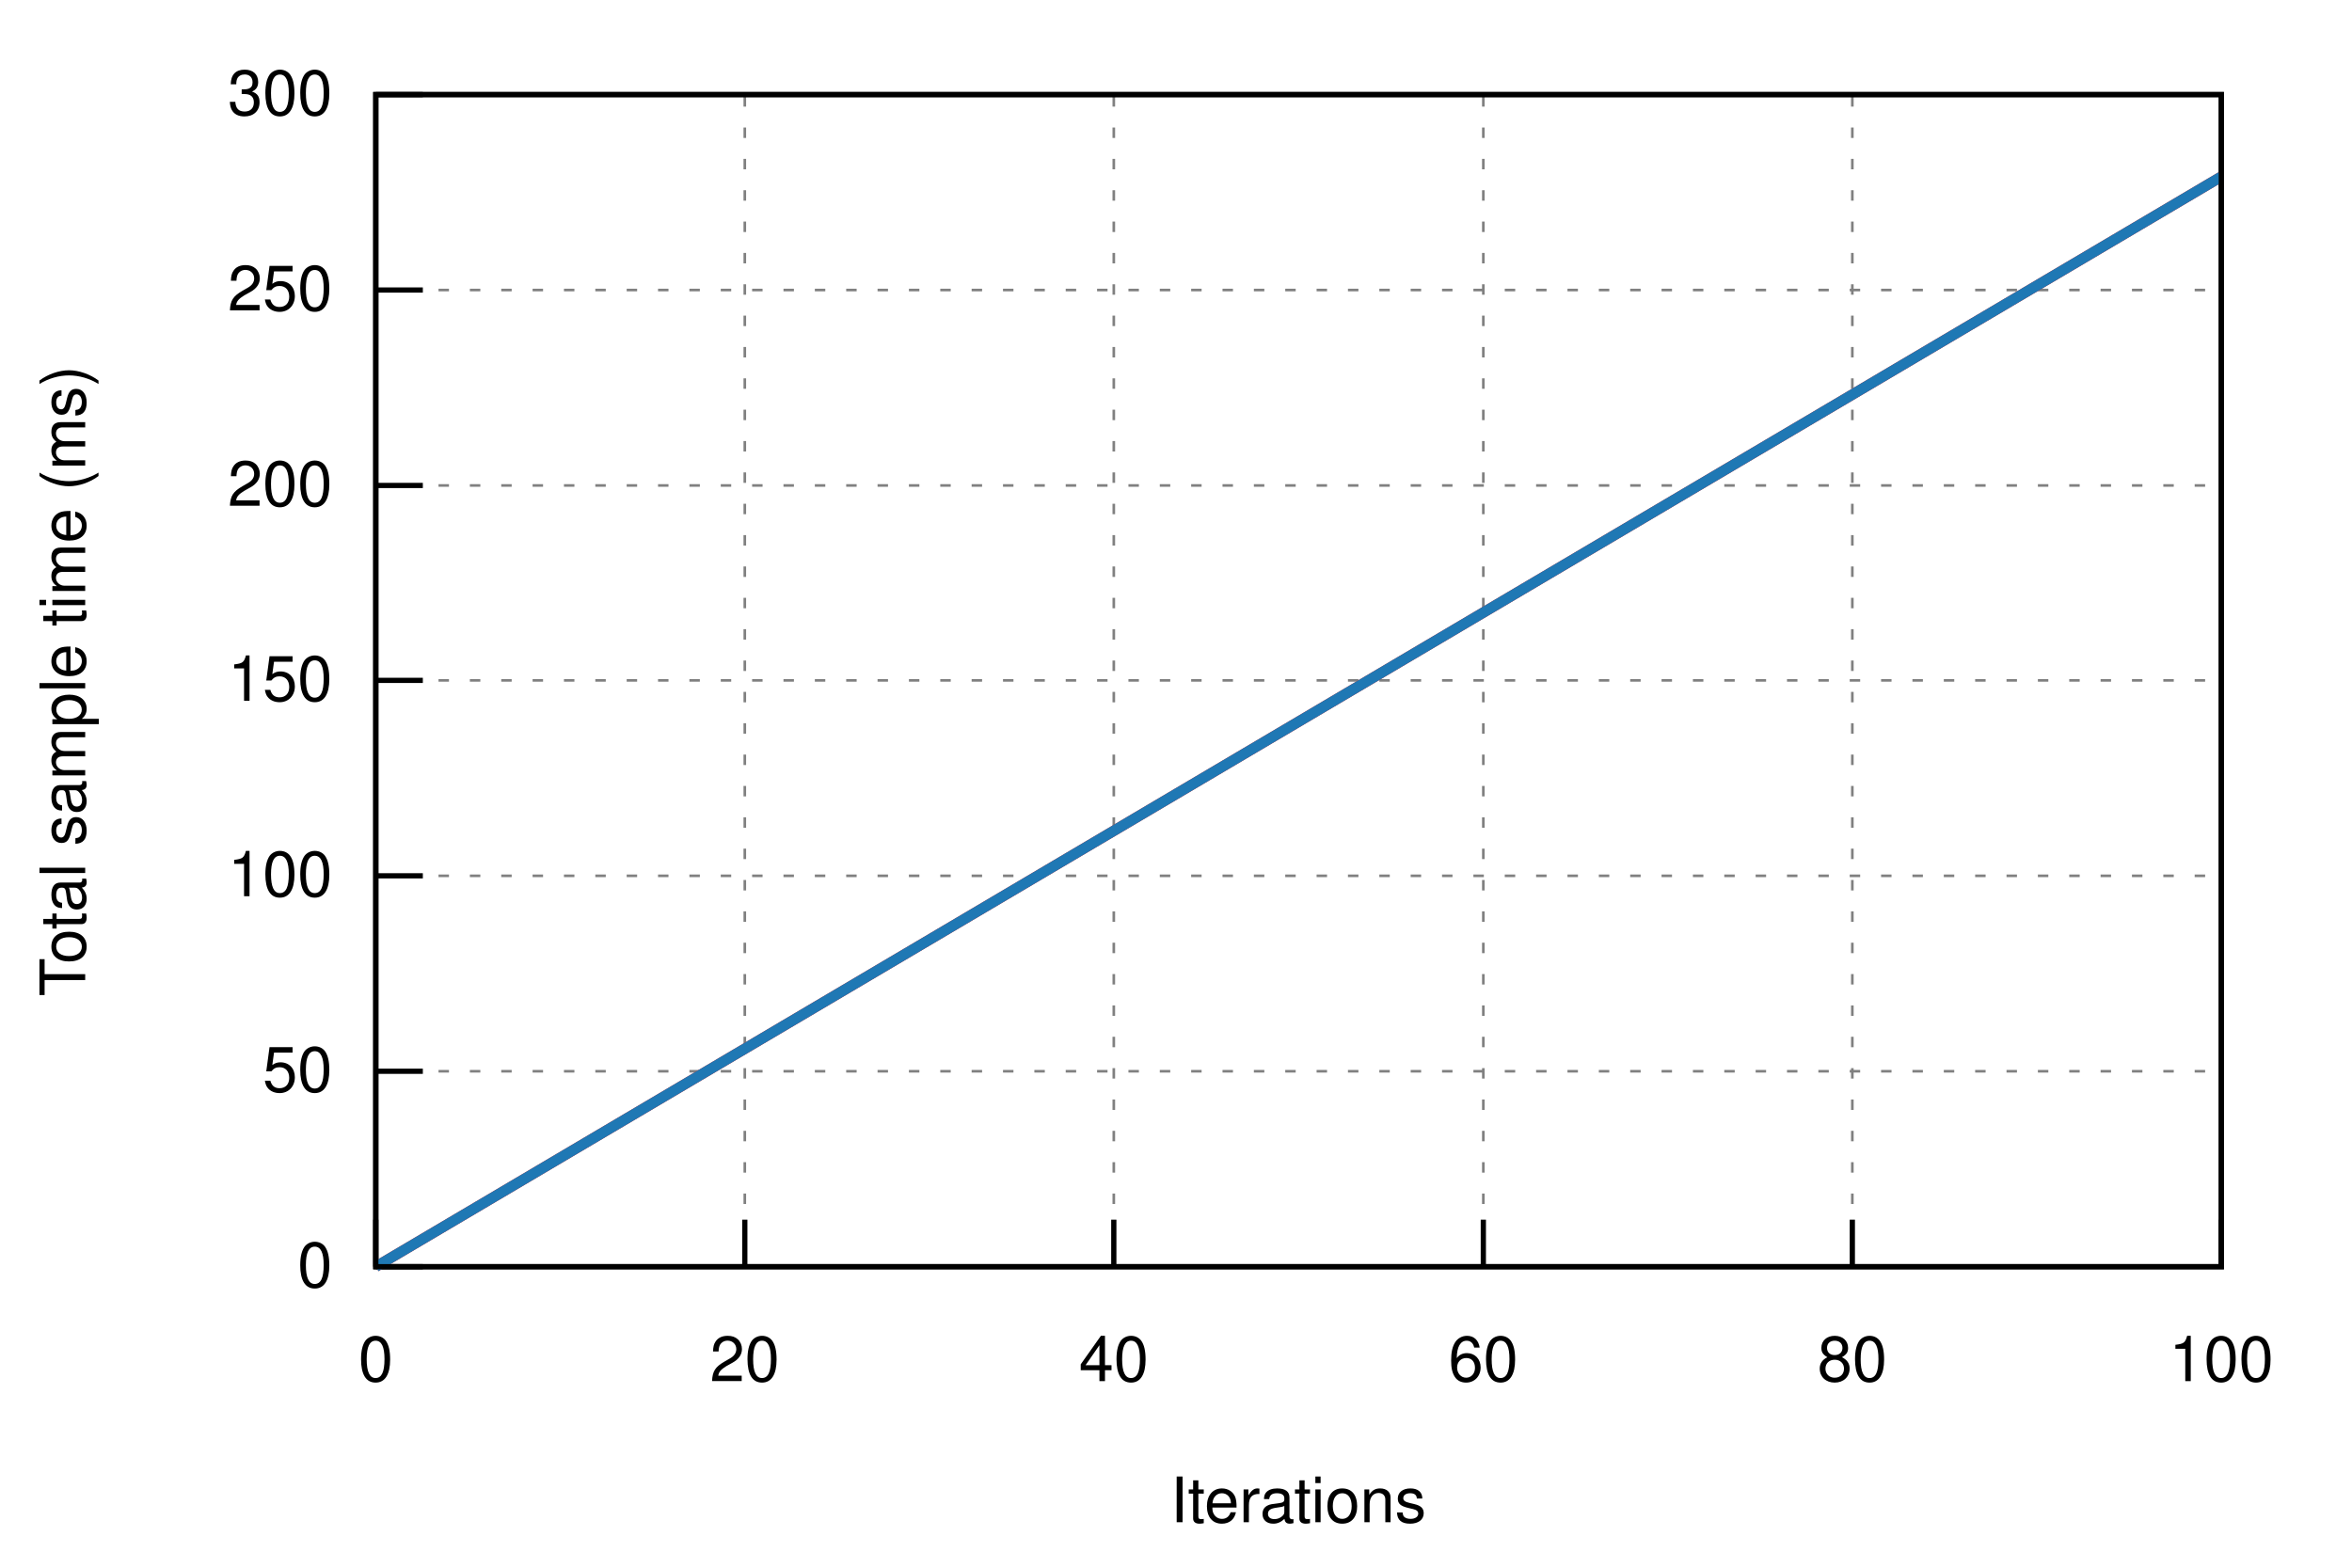
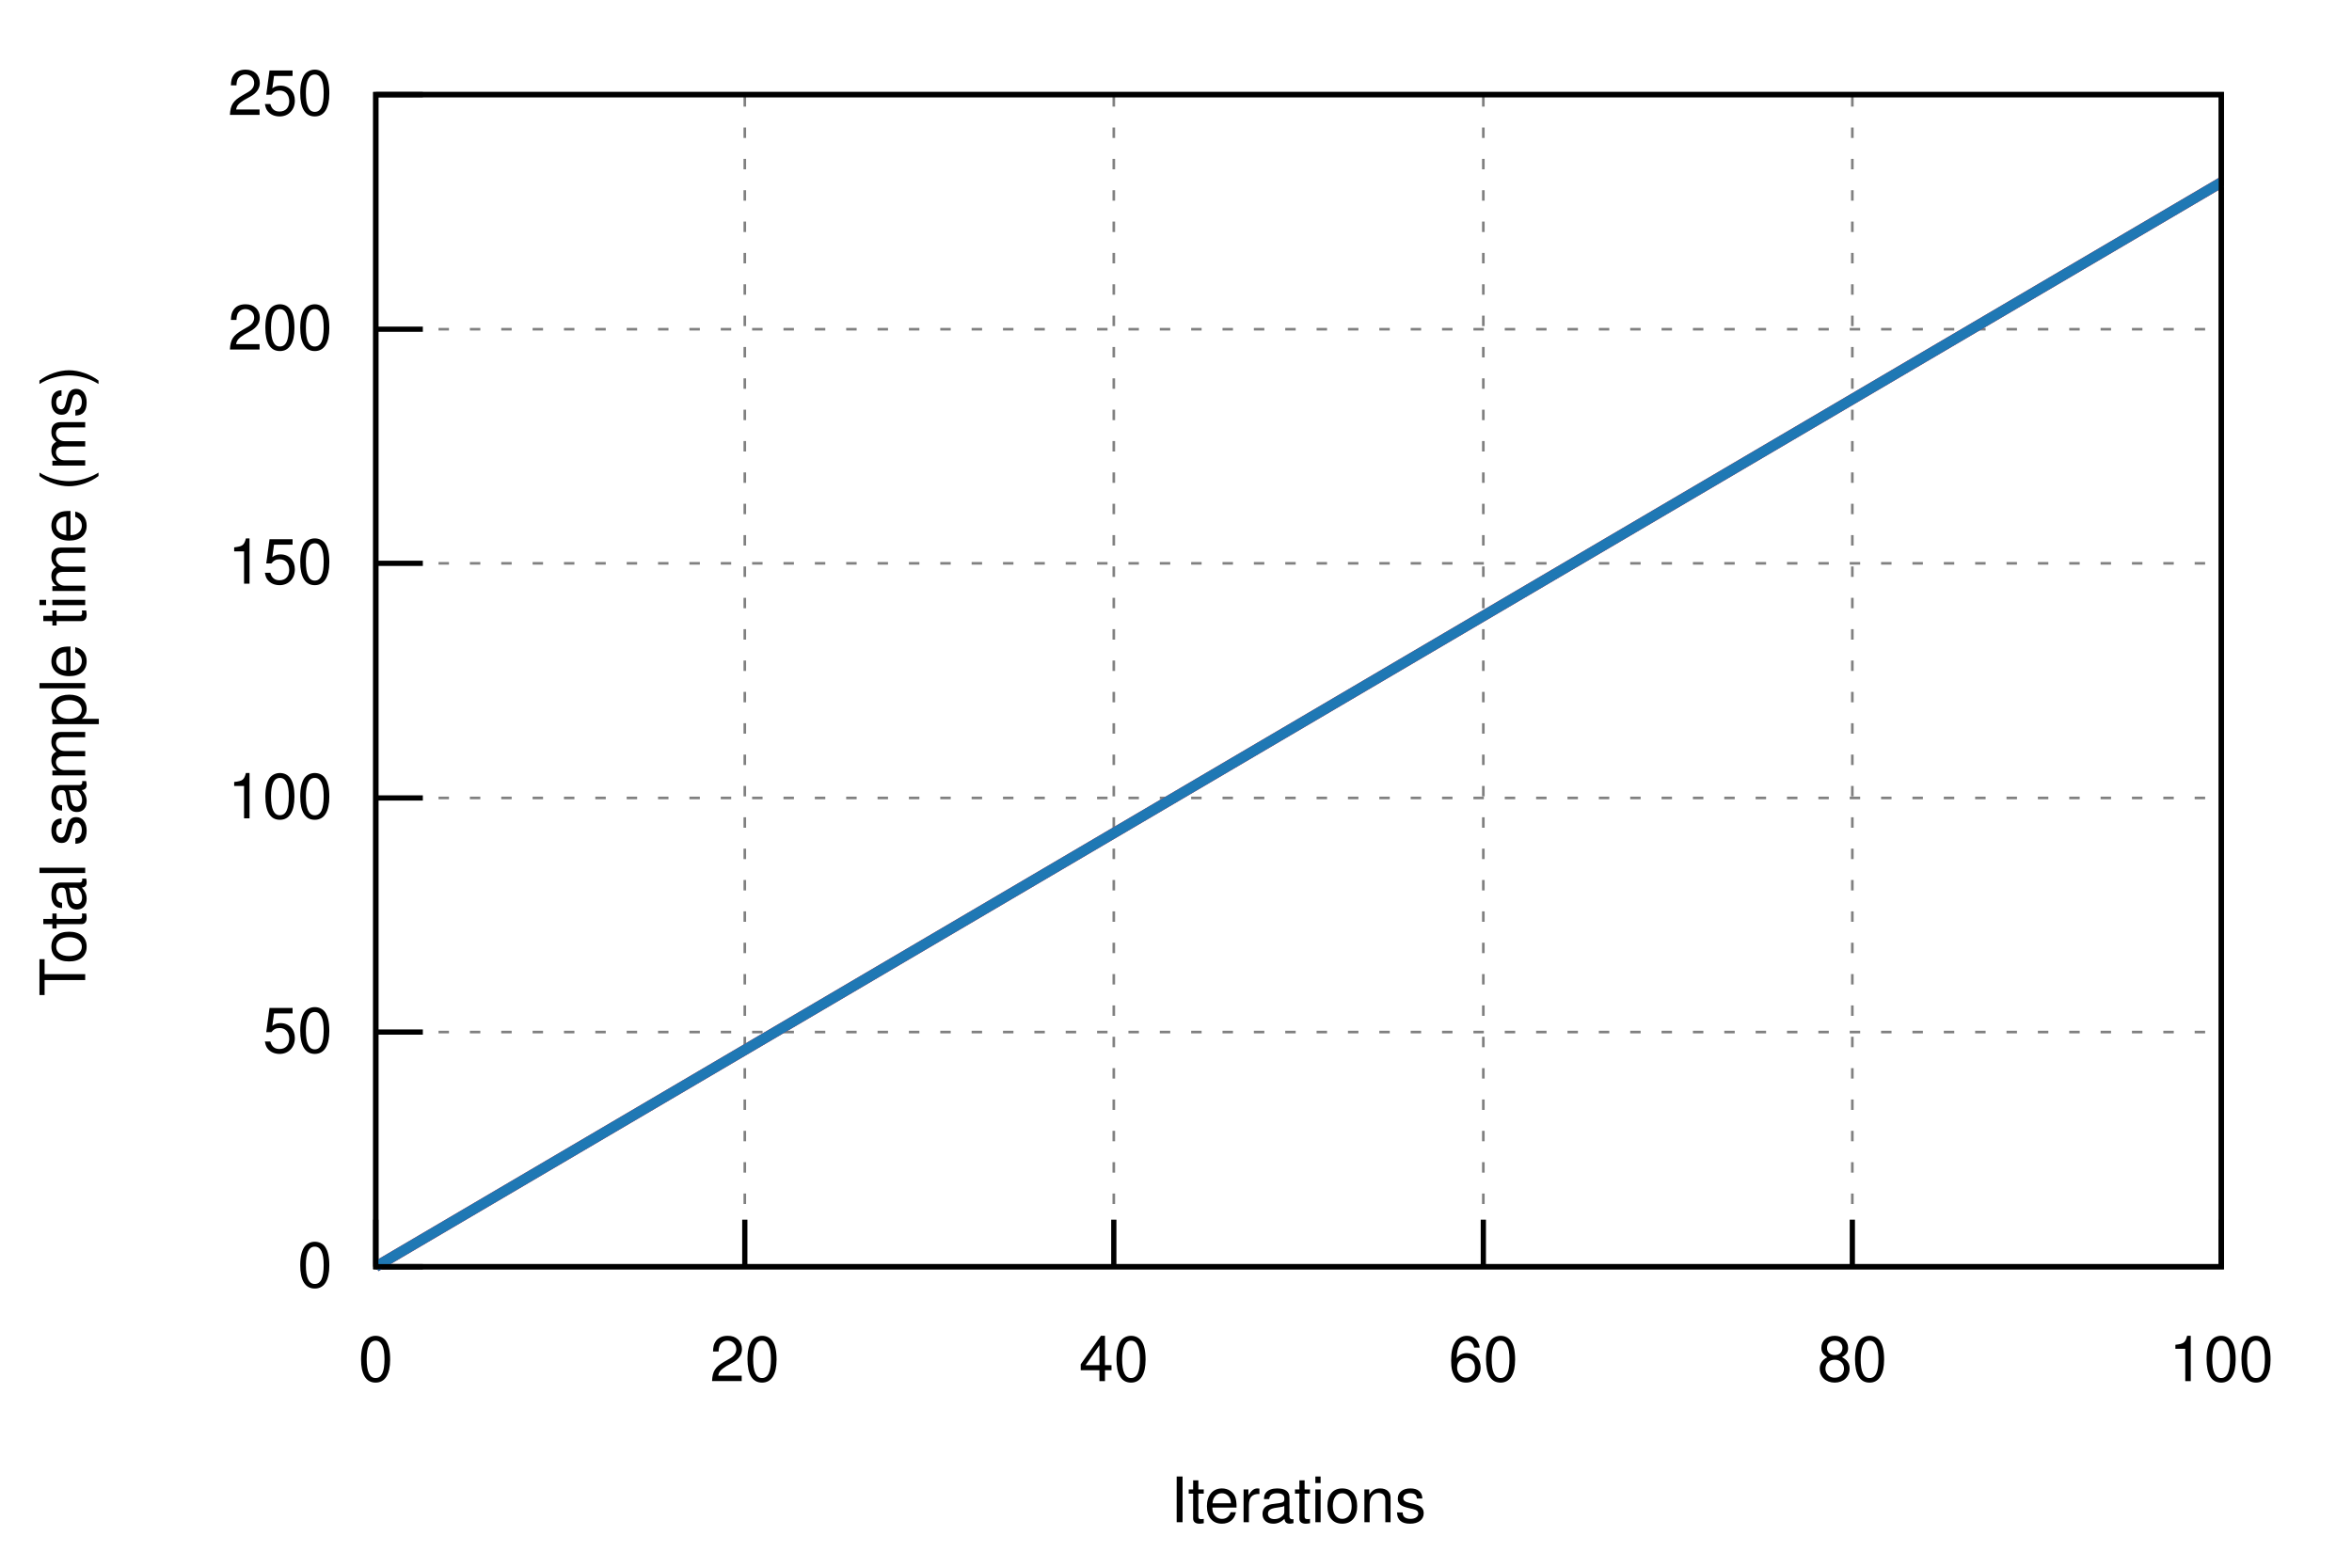
<svg xmlns="http://www.w3.org/2000/svg" xmlns:xlink="http://www.w3.org/1999/xlink" viewBox="0 0 450 300">
  <g id="gnuplot_canvas">
    <rect x="0" y="0" width="450" height="300" fill="none" />
    <defs>
      <circle id="gpDot" r="0.5" stroke-width="0.5" stroke="currentColor" />
      <path id="gpPt0" stroke-width="0.222" stroke="currentColor" d="M-1,0 h2 M0,-1 v2" />
      <path id="gpPt1" stroke-width="0.222" stroke="currentColor" d="M-1,-1 L1,1 M1,-1 L-1,1" />
      <path id="gpPt2" stroke-width="0.222" stroke="currentColor" d="M-1,0 L1,0 M0,-1 L0,1 M-1,-1 L1,1 M-1,1 L1,-1" />
      <rect id="gpPt3" stroke-width="0.222" stroke="currentColor" x="-1" y="-1" width="2" height="2" />
      <rect id="gpPt4" stroke-width="0.222" stroke="currentColor" fill="currentColor" x="-1" y="-1" width="2" height="2" />
      <circle id="gpPt5" stroke-width="0.222" stroke="currentColor" cx="0" cy="0" r="1" />
      <use xlink:href="#gpPt5" id="gpPt6" fill="currentColor" stroke="none" />
      <path id="gpPt7" stroke-width="0.222" stroke="currentColor" d="M0,-1.33 L-1.33,0.67 L1.33,0.67 z" />
      <use xlink:href="#gpPt7" id="gpPt8" fill="currentColor" stroke="none" />
      <use xlink:href="#gpPt7" id="gpPt9" stroke="currentColor" transform="rotate(180)" />
      <use xlink:href="#gpPt9" id="gpPt10" fill="currentColor" stroke="none" />
      <use xlink:href="#gpPt3" id="gpPt11" stroke="currentColor" transform="rotate(45)" />
      <use xlink:href="#gpPt11" id="gpPt12" fill="currentColor" stroke="none" />
      <path id="gpPt13" stroke-width="0.222" stroke="currentColor" d="M0,1.330 L1.265,0.411 L0.782,-1.067 L-0.782,-1.076 L-1.265,0.411 z" />
      <use xlink:href="#gpPt13" id="gpPt14" fill="currentColor" stroke="none" />
      <filter id="textbox" filterUnits="objectBoundingBox" x="0" y="0" height="1" width="1">
        <feFlood flood-color="white" flood-opacity="1" result="bgnd" />
        <feComposite in="SourceGraphic" in2="bgnd" operator="atop" />
      </filter>
      <filter id="greybox" filterUnits="objectBoundingBox" x="0" y="0" height="1" width="1">
        <feFlood flood-color="lightgrey" flood-opacity="1" result="grey" />
        <feComposite in="SourceGraphic" in2="grey" operator="atop" />
      </filter>
    </defs>
    <g fill="none" color="white" stroke="currentColor" stroke-width="1.00" stroke-linecap="butt" stroke-linejoin="miter">
</g>
    <g fill="none" color="black" stroke="currentColor" stroke-width="1.00" stroke-linecap="butt" stroke-linejoin="miter">
</g>
    <g fill="none" color="black" stroke="black" stroke-width="0.50" stroke-linecap="butt" stroke-linejoin="miter">
</g>
    <g fill="none" color="gray" stroke="currentColor" stroke-width="0.50" stroke-linecap="butt" stroke-linejoin="miter">
      <path stroke="gray" stroke-dasharray="2,4" class="gridline" d="M71.9,242.4 L425.0,242.4  " />
    </g>
    <g fill="none" color="gray" stroke="gray" stroke-width="1.00" stroke-linecap="butt" stroke-linejoin="miter">
</g>
    <g fill="none" color="black" stroke="currentColor" stroke-width="1.00" stroke-linecap="butt" stroke-linejoin="miter">
      <path stroke="black" d="M71.9,242.4 L80.9,242.4  " />
      <g transform="translate(63.6,246.3)" stroke="none" fill="black" font-family="Helvetica" font-size="12.00" text-anchor="end">
        <text>
          <tspan font-family="Helvetica"> 0</tspan>
        </text>
      </g>
    </g>
    <g fill="none" color="black" stroke="currentColor" stroke-width="1.00" stroke-linecap="butt" stroke-linejoin="miter">
</g>
    <g fill="none" color="black" stroke="black" stroke-width="0.50" stroke-linecap="butt" stroke-linejoin="miter">
</g>
    <g fill="none" color="gray" stroke="currentColor" stroke-width="0.50" stroke-linecap="butt" stroke-linejoin="miter">
-       <path stroke="gray" stroke-dasharray="2,4" class="gridline" d="M71.9,205.0 L425.0,205.0  " />
-     </g>
-     <g fill="none" color="gray" stroke="gray" stroke-width="1.00" stroke-linecap="butt" stroke-linejoin="miter">
- </g>
-     <g fill="none" color="black" stroke="currentColor" stroke-width="1.00" stroke-linecap="butt" stroke-linejoin="miter">
-       <path stroke="black" d="M71.9,205.0 L80.9,205.0  " />
-       <g transform="translate(63.6,208.9)" stroke="none" fill="black" font-family="Helvetica" font-size="12.00" text-anchor="end">
+       <path stroke="gray" stroke-dasharray="2,4" class="gridline" d="M71.9,197.5 L425.0,197.5  " />
+     </g>
+     <g fill="none" color="gray" stroke="gray" stroke-width="1.00" stroke-linecap="butt" stroke-linejoin="miter">
+ </g>
+     <g fill="none" color="black" stroke="currentColor" stroke-width="1.00" stroke-linecap="butt" stroke-linejoin="miter">
+       <path stroke="black" d="M71.9,197.5 L80.9,197.5  " />
+       <g transform="translate(63.6,201.4)" stroke="none" fill="black" font-family="Helvetica" font-size="12.00" text-anchor="end">
        <text>
          <tspan font-family="Helvetica"> 50</tspan>
        </text>
      </g>
    </g>
    <g fill="none" color="black" stroke="currentColor" stroke-width="1.00" stroke-linecap="butt" stroke-linejoin="miter">
</g>
    <g fill="none" color="black" stroke="black" stroke-width="0.50" stroke-linecap="butt" stroke-linejoin="miter">
</g>
    <g fill="none" color="gray" stroke="currentColor" stroke-width="0.50" stroke-linecap="butt" stroke-linejoin="miter">
-       <path stroke="gray" stroke-dasharray="2,4" class="gridline" d="M71.9,167.6 L425.0,167.6  " />
-     </g>
-     <g fill="none" color="gray" stroke="gray" stroke-width="1.00" stroke-linecap="butt" stroke-linejoin="miter">
- </g>
-     <g fill="none" color="black" stroke="currentColor" stroke-width="1.00" stroke-linecap="butt" stroke-linejoin="miter">
-       <path stroke="black" d="M71.9,167.6 L80.9,167.6  " />
-       <g transform="translate(63.6,171.5)" stroke="none" fill="black" font-family="Helvetica" font-size="12.00" text-anchor="end">
+       <path stroke="gray" stroke-dasharray="2,4" class="gridline" d="M71.9,152.7 L425.0,152.7  " />
+     </g>
+     <g fill="none" color="gray" stroke="gray" stroke-width="1.00" stroke-linecap="butt" stroke-linejoin="miter">
+ </g>
+     <g fill="none" color="black" stroke="currentColor" stroke-width="1.00" stroke-linecap="butt" stroke-linejoin="miter">
+       <path stroke="black" d="M71.9,152.7 L80.9,152.7  " />
+       <g transform="translate(63.6,156.6)" stroke="none" fill="black" font-family="Helvetica" font-size="12.00" text-anchor="end">
        <text>
          <tspan font-family="Helvetica"> 100</tspan>
        </text>
      </g>
    </g>
    <g fill="none" color="black" stroke="currentColor" stroke-width="1.00" stroke-linecap="butt" stroke-linejoin="miter">
</g>
    <g fill="none" color="black" stroke="black" stroke-width="0.50" stroke-linecap="butt" stroke-linejoin="miter">
</g>
    <g fill="none" color="gray" stroke="currentColor" stroke-width="0.50" stroke-linecap="butt" stroke-linejoin="miter">
-       <path stroke="gray" stroke-dasharray="2,4" class="gridline" d="M71.9,130.2 L425.0,130.2  " />
-     </g>
-     <g fill="none" color="gray" stroke="gray" stroke-width="1.00" stroke-linecap="butt" stroke-linejoin="miter">
- </g>
-     <g fill="none" color="black" stroke="currentColor" stroke-width="1.00" stroke-linecap="butt" stroke-linejoin="miter">
-       <path stroke="black" d="M71.9,130.2 L80.9,130.2  " />
-       <g transform="translate(63.6,134.1)" stroke="none" fill="black" font-family="Helvetica" font-size="12.00" text-anchor="end">
+       <path stroke="gray" stroke-dasharray="2,4" class="gridline" d="M71.9,107.8 L425.0,107.8  " />
+     </g>
+     <g fill="none" color="gray" stroke="gray" stroke-width="1.00" stroke-linecap="butt" stroke-linejoin="miter">
+ </g>
+     <g fill="none" color="black" stroke="currentColor" stroke-width="1.00" stroke-linecap="butt" stroke-linejoin="miter">
+       <path stroke="black" d="M71.9,107.8 L80.9,107.8  " />
+       <g transform="translate(63.6,111.7)" stroke="none" fill="black" font-family="Helvetica" font-size="12.00" text-anchor="end">
        <text>
          <tspan font-family="Helvetica"> 150</tspan>
        </text>
      </g>
    </g>
    <g fill="none" color="black" stroke="currentColor" stroke-width="1.00" stroke-linecap="butt" stroke-linejoin="miter">
</g>
    <g fill="none" color="black" stroke="black" stroke-width="0.50" stroke-linecap="butt" stroke-linejoin="miter">
</g>
    <g fill="none" color="gray" stroke="currentColor" stroke-width="0.50" stroke-linecap="butt" stroke-linejoin="miter">
-       <path stroke="gray" stroke-dasharray="2,4" class="gridline" d="M71.9,92.9 L425.0,92.9  " />
-     </g>
-     <g fill="none" color="gray" stroke="gray" stroke-width="1.00" stroke-linecap="butt" stroke-linejoin="miter">
- </g>
-     <g fill="none" color="black" stroke="currentColor" stroke-width="1.00" stroke-linecap="butt" stroke-linejoin="miter">
-       <path stroke="black" d="M71.9,92.9 L80.9,92.9  " />
-       <g transform="translate(63.6,96.8)" stroke="none" fill="black" font-family="Helvetica" font-size="12.00" text-anchor="end">
+       <path stroke="gray" stroke-dasharray="2,4" class="gridline" d="M71.9,63.0 L425.0,63.0  " />
+     </g>
+     <g fill="none" color="gray" stroke="gray" stroke-width="1.00" stroke-linecap="butt" stroke-linejoin="miter">
+ </g>
+     <g fill="none" color="black" stroke="currentColor" stroke-width="1.00" stroke-linecap="butt" stroke-linejoin="miter">
+       <path stroke="black" d="M71.9,63.0 L80.9,63.0  " />
+       <g transform="translate(63.6,66.9)" stroke="none" fill="black" font-family="Helvetica" font-size="12.00" text-anchor="end">
        <text>
          <tspan font-family="Helvetica"> 200</tspan>
-         </text>
-       </g>
-     </g>
-     <g fill="none" color="black" stroke="currentColor" stroke-width="1.00" stroke-linecap="butt" stroke-linejoin="miter">
- </g>
-     <g fill="none" color="black" stroke="black" stroke-width="0.50" stroke-linecap="butt" stroke-linejoin="miter">
- </g>
-     <g fill="none" color="gray" stroke="currentColor" stroke-width="0.50" stroke-linecap="butt" stroke-linejoin="miter">
-       <path stroke="gray" stroke-dasharray="2,4" class="gridline" d="M71.9,55.5 L425.0,55.5  " />
-     </g>
-     <g fill="none" color="gray" stroke="gray" stroke-width="1.00" stroke-linecap="butt" stroke-linejoin="miter">
- </g>
-     <g fill="none" color="black" stroke="currentColor" stroke-width="1.00" stroke-linecap="butt" stroke-linejoin="miter">
-       <path stroke="black" d="M71.9,55.5 L80.9,55.5  " />
-       <g transform="translate(63.6,59.4)" stroke="none" fill="black" font-family="Helvetica" font-size="12.00" text-anchor="end">
-         <text>
-           <tspan font-family="Helvetica"> 250</tspan>
        </text>
      </g>
    </g>
    <g fill="none" color="black" stroke="currentColor" stroke-width="1.00" stroke-linecap="butt" stroke-linejoin="miter">
</g>
    <g fill="none" color="black" stroke="black" stroke-width="0.50" stroke-linecap="butt" stroke-linejoin="miter">
</g>
    <g fill="none" color="gray" stroke="currentColor" stroke-width="0.50" stroke-linecap="butt" stroke-linejoin="miter">
      <path stroke="gray" stroke-dasharray="2,4" class="gridline" d="M71.9,18.1 L425.0,18.1  " />
    </g>
    <g fill="none" color="gray" stroke="gray" stroke-width="1.00" stroke-linecap="butt" stroke-linejoin="miter">
</g>
    <g fill="none" color="black" stroke="currentColor" stroke-width="1.00" stroke-linecap="butt" stroke-linejoin="miter">
      <path stroke="black" d="M71.9,18.1 L80.9,18.1  " />
      <g transform="translate(63.6,22.0)" stroke="none" fill="black" font-family="Helvetica" font-size="12.00" text-anchor="end">
        <text>
-           <tspan font-family="Helvetica"> 300</tspan>
+           <tspan font-family="Helvetica"> 250</tspan>
        </text>
      </g>
    </g>
    <g fill="none" color="black" stroke="currentColor" stroke-width="1.00" stroke-linecap="butt" stroke-linejoin="miter">
</g>
    <g fill="none" color="black" stroke="black" stroke-width="0.50" stroke-linecap="butt" stroke-linejoin="miter">
</g>
    <g fill="none" color="gray" stroke="currentColor" stroke-width="0.50" stroke-linecap="butt" stroke-linejoin="miter">
      <path stroke="gray" stroke-dasharray="2,4" class="gridline" d="M71.9,242.4 L71.9,18.1  " />
    </g>
    <g fill="none" color="gray" stroke="gray" stroke-width="1.00" stroke-linecap="butt" stroke-linejoin="miter">
</g>
    <g fill="none" color="black" stroke="currentColor" stroke-width="1.00" stroke-linecap="butt" stroke-linejoin="miter">
      <path stroke="black" d="M71.9,242.4 L71.9,233.4  " />
      <g transform="translate(71.9,264.3)" stroke="none" fill="black" font-family="Helvetica" font-size="12.00" text-anchor="middle">
        <text>
          <tspan font-family="Helvetica"> 0</tspan>
        </text>
      </g>
    </g>
    <g fill="none" color="black" stroke="currentColor" stroke-width="1.00" stroke-linecap="butt" stroke-linejoin="miter">
</g>
    <g fill="none" color="black" stroke="black" stroke-width="0.50" stroke-linecap="butt" stroke-linejoin="miter">
</g>
    <g fill="none" color="gray" stroke="currentColor" stroke-width="0.50" stroke-linecap="butt" stroke-linejoin="miter">
      <path stroke="gray" stroke-dasharray="2,4" class="gridline" d="M142.5,242.4 L142.5,18.1  " />
    </g>
    <g fill="none" color="gray" stroke="gray" stroke-width="1.00" stroke-linecap="butt" stroke-linejoin="miter">
</g>
    <g fill="none" color="black" stroke="currentColor" stroke-width="1.00" stroke-linecap="butt" stroke-linejoin="miter">
      <path stroke="black" d="M142.5,242.4 L142.5,233.4  " />
      <g transform="translate(142.5,264.3)" stroke="none" fill="black" font-family="Helvetica" font-size="12.00" text-anchor="middle">
        <text>
          <tspan font-family="Helvetica"> 20</tspan>
        </text>
      </g>
    </g>
    <g fill="none" color="black" stroke="currentColor" stroke-width="1.00" stroke-linecap="butt" stroke-linejoin="miter">
</g>
    <g fill="none" color="black" stroke="black" stroke-width="0.50" stroke-linecap="butt" stroke-linejoin="miter">
</g>
    <g fill="none" color="gray" stroke="currentColor" stroke-width="0.50" stroke-linecap="butt" stroke-linejoin="miter">
      <path stroke="gray" stroke-dasharray="2,4" class="gridline" d="M213.1,242.4 L213.1,18.1  " />
    </g>
    <g fill="none" color="gray" stroke="gray" stroke-width="1.00" stroke-linecap="butt" stroke-linejoin="miter">
</g>
    <g fill="none" color="black" stroke="currentColor" stroke-width="1.00" stroke-linecap="butt" stroke-linejoin="miter">
      <path stroke="black" d="M213.1,242.4 L213.1,233.4  " />
      <g transform="translate(213.1,264.3)" stroke="none" fill="black" font-family="Helvetica" font-size="12.00" text-anchor="middle">
        <text>
          <tspan font-family="Helvetica"> 40</tspan>
        </text>
      </g>
    </g>
    <g fill="none" color="black" stroke="currentColor" stroke-width="1.00" stroke-linecap="butt" stroke-linejoin="miter">
</g>
    <g fill="none" color="black" stroke="black" stroke-width="0.50" stroke-linecap="butt" stroke-linejoin="miter">
</g>
    <g fill="none" color="gray" stroke="currentColor" stroke-width="0.50" stroke-linecap="butt" stroke-linejoin="miter">
      <path stroke="gray" stroke-dasharray="2,4" class="gridline" d="M283.8,242.4 L283.8,18.1  " />
    </g>
    <g fill="none" color="gray" stroke="gray" stroke-width="1.00" stroke-linecap="butt" stroke-linejoin="miter">
</g>
    <g fill="none" color="black" stroke="currentColor" stroke-width="1.00" stroke-linecap="butt" stroke-linejoin="miter">
      <path stroke="black" d="M283.8,242.4 L283.8,233.4  " />
      <g transform="translate(283.8,264.3)" stroke="none" fill="black" font-family="Helvetica" font-size="12.00" text-anchor="middle">
        <text>
          <tspan font-family="Helvetica"> 60</tspan>
        </text>
      </g>
    </g>
    <g fill="none" color="black" stroke="currentColor" stroke-width="1.00" stroke-linecap="butt" stroke-linejoin="miter">
</g>
    <g fill="none" color="black" stroke="black" stroke-width="0.50" stroke-linecap="butt" stroke-linejoin="miter">
</g>
    <g fill="none" color="gray" stroke="currentColor" stroke-width="0.50" stroke-linecap="butt" stroke-linejoin="miter">
      <path stroke="gray" stroke-dasharray="2,4" class="gridline" d="M354.4,242.4 L354.4,18.1  " />
    </g>
    <g fill="none" color="gray" stroke="gray" stroke-width="1.00" stroke-linecap="butt" stroke-linejoin="miter">
</g>
    <g fill="none" color="black" stroke="currentColor" stroke-width="1.00" stroke-linecap="butt" stroke-linejoin="miter">
      <path stroke="black" d="M354.4,242.4 L354.4,233.4  " />
      <g transform="translate(354.4,264.3)" stroke="none" fill="black" font-family="Helvetica" font-size="12.00" text-anchor="middle">
        <text>
          <tspan font-family="Helvetica"> 80</tspan>
        </text>
      </g>
    </g>
    <g fill="none" color="black" stroke="currentColor" stroke-width="1.00" stroke-linecap="butt" stroke-linejoin="miter">
</g>
    <g fill="none" color="black" stroke="black" stroke-width="0.50" stroke-linecap="butt" stroke-linejoin="miter">
</g>
    <g fill="none" color="gray" stroke="currentColor" stroke-width="0.50" stroke-linecap="butt" stroke-linejoin="miter">
      <path stroke="gray" stroke-dasharray="2,4" class="gridline" d="M425.0,242.4 L425.0,18.1  " />
    </g>
    <g fill="none" color="gray" stroke="gray" stroke-width="1.00" stroke-linecap="butt" stroke-linejoin="miter">
</g>
    <g fill="none" color="black" stroke="currentColor" stroke-width="1.00" stroke-linecap="butt" stroke-linejoin="miter">
      <path stroke="black" d="M425.0,242.4 L425.0,233.4  " />
      <g transform="translate(425.0,264.3)" stroke="none" fill="black" font-family="Helvetica" font-size="12.00" text-anchor="middle">
        <text>
          <tspan font-family="Helvetica"> 100</tspan>
        </text>
      </g>
    </g>
    <g fill="none" color="black" stroke="currentColor" stroke-width="1.00" stroke-linecap="butt" stroke-linejoin="miter">
</g>
    <g fill="none" color="black" stroke="currentColor" stroke-width="1.00" stroke-linecap="butt" stroke-linejoin="miter">
      <path stroke="black" d="M71.9,18.1 L71.9,242.4 L425.0,242.4 L425.0,18.1 L71.9,18.1 Z  " />
    </g>
    <g fill="none" color="black" stroke="currentColor" stroke-width="1.00" stroke-linecap="butt" stroke-linejoin="miter">
      <g transform="translate(16.3,130.3) rotate(270)" stroke="none" fill="black" font-family="Helvetica" font-size="12.00" text-anchor="middle">
        <text>
          <tspan font-family="Helvetica">Total sample time (ms)</tspan>
        </text>
      </g>
    </g>
    <g fill="none" color="black" stroke="currentColor" stroke-width="1.00" stroke-linecap="butt" stroke-linejoin="miter">
      <g transform="translate(248.4,291.3)" stroke="none" fill="black" font-family="Helvetica" font-size="12.00" text-anchor="middle">
        <text>
          <tspan font-family="Helvetica">Iterations</tspan>
        </text>
      </g>
    </g>
    <g fill="none" color="black" stroke="currentColor" stroke-width="1.00" stroke-linecap="butt" stroke-linejoin="miter">
</g>
    <g id="gnuplot_plot_1">
      <g fill="none" color="black" stroke="currentColor" stroke-width="1.00" stroke-linecap="butt" stroke-linejoin="miter">
        <g stroke="none" shape-rendering="crispEdges">
          <polygon fill="rgb(227,  26,  28)" fill-opacity="0.25" points="71.9,242.4 71.9,242.4 71.9,242.4 " />
-           <polygon fill="rgb(227,  26,  28)" fill-opacity="0.25" points="71.9,242.4 425.0,34.1 425.0,33.5 " />
+           <polygon fill="rgb(227,  26,  28)" fill-opacity="0.25" points="71.9,242.4 425.0,35.5 425.0,34.3 " />
        </g>
      </g>
    </g>
    <g id="gnuplot_plot_2">
      <g fill="none" color="black" stroke="currentColor" stroke-width="1.00" stroke-linecap="butt" stroke-linejoin="miter">
        <g stroke="none" shape-rendering="crispEdges">
          <polygon fill="rgb( 31, 120, 180)" fill-opacity="0.25" points="71.9,242.4 71.9,242.4 71.9,242.4 " />
-           <polygon fill="rgb( 31, 120, 180)" fill-opacity="0.25" points="71.9,242.4 425.0,34.1 425.0,33.5 " />
+           <polygon fill="rgb( 31, 120, 180)" fill-opacity="0.25" points="71.9,242.4 425.0,35.5 425.0,34.3 " />
        </g>
      </g>
    </g>
    <g id="gnuplot_plot_3">
      <g fill="none" color="white" stroke="rgb( 31, 120, 180)" stroke-width="2.00" stroke-linecap="butt" stroke-linejoin="miter">
</g>
      <g fill="none" color="black" stroke="currentColor" stroke-width="2.00" stroke-linecap="butt" stroke-linejoin="miter">
-         <path stroke="rgb(227,  26,  28)" d="M71.9,242.4 L425.0,33.8  " />
+         <path stroke="rgb(227,  26,  28)" d="M71.9,242.4 L425.0,34.9  " />
      </g>
    </g>
    <g id="gnuplot_plot_4">
      <g fill="none" color="black" stroke="currentColor" stroke-width="2.00" stroke-linecap="butt" stroke-linejoin="miter">
-         <path stroke="rgb( 31, 120, 180)" d="M71.9,242.4 L425.0,33.8  " />
+         <path stroke="rgb( 31, 120, 180)" d="M71.9,242.4 L425.0,34.9  " />
      </g>
    </g>
    <g fill="none" color="black" stroke="currentColor" stroke-width="2.00" stroke-linecap="butt" stroke-linejoin="miter">
</g>
    <g fill="none" color="black" stroke="black" stroke-width="1.00" stroke-linecap="butt" stroke-linejoin="miter">
</g>
    <g fill="none" color="black" stroke="currentColor" stroke-width="1.00" stroke-linecap="butt" stroke-linejoin="miter">
      <path stroke="black" d="M71.9,18.1 L71.9,242.4 L425.0,242.4 L425.0,18.1 L71.9,18.1 Z  " />
    </g>
    <g fill="none" color="black" stroke="currentColor" stroke-width="1.00" stroke-linecap="butt" stroke-linejoin="miter">
</g>
  </g>
</svg>
